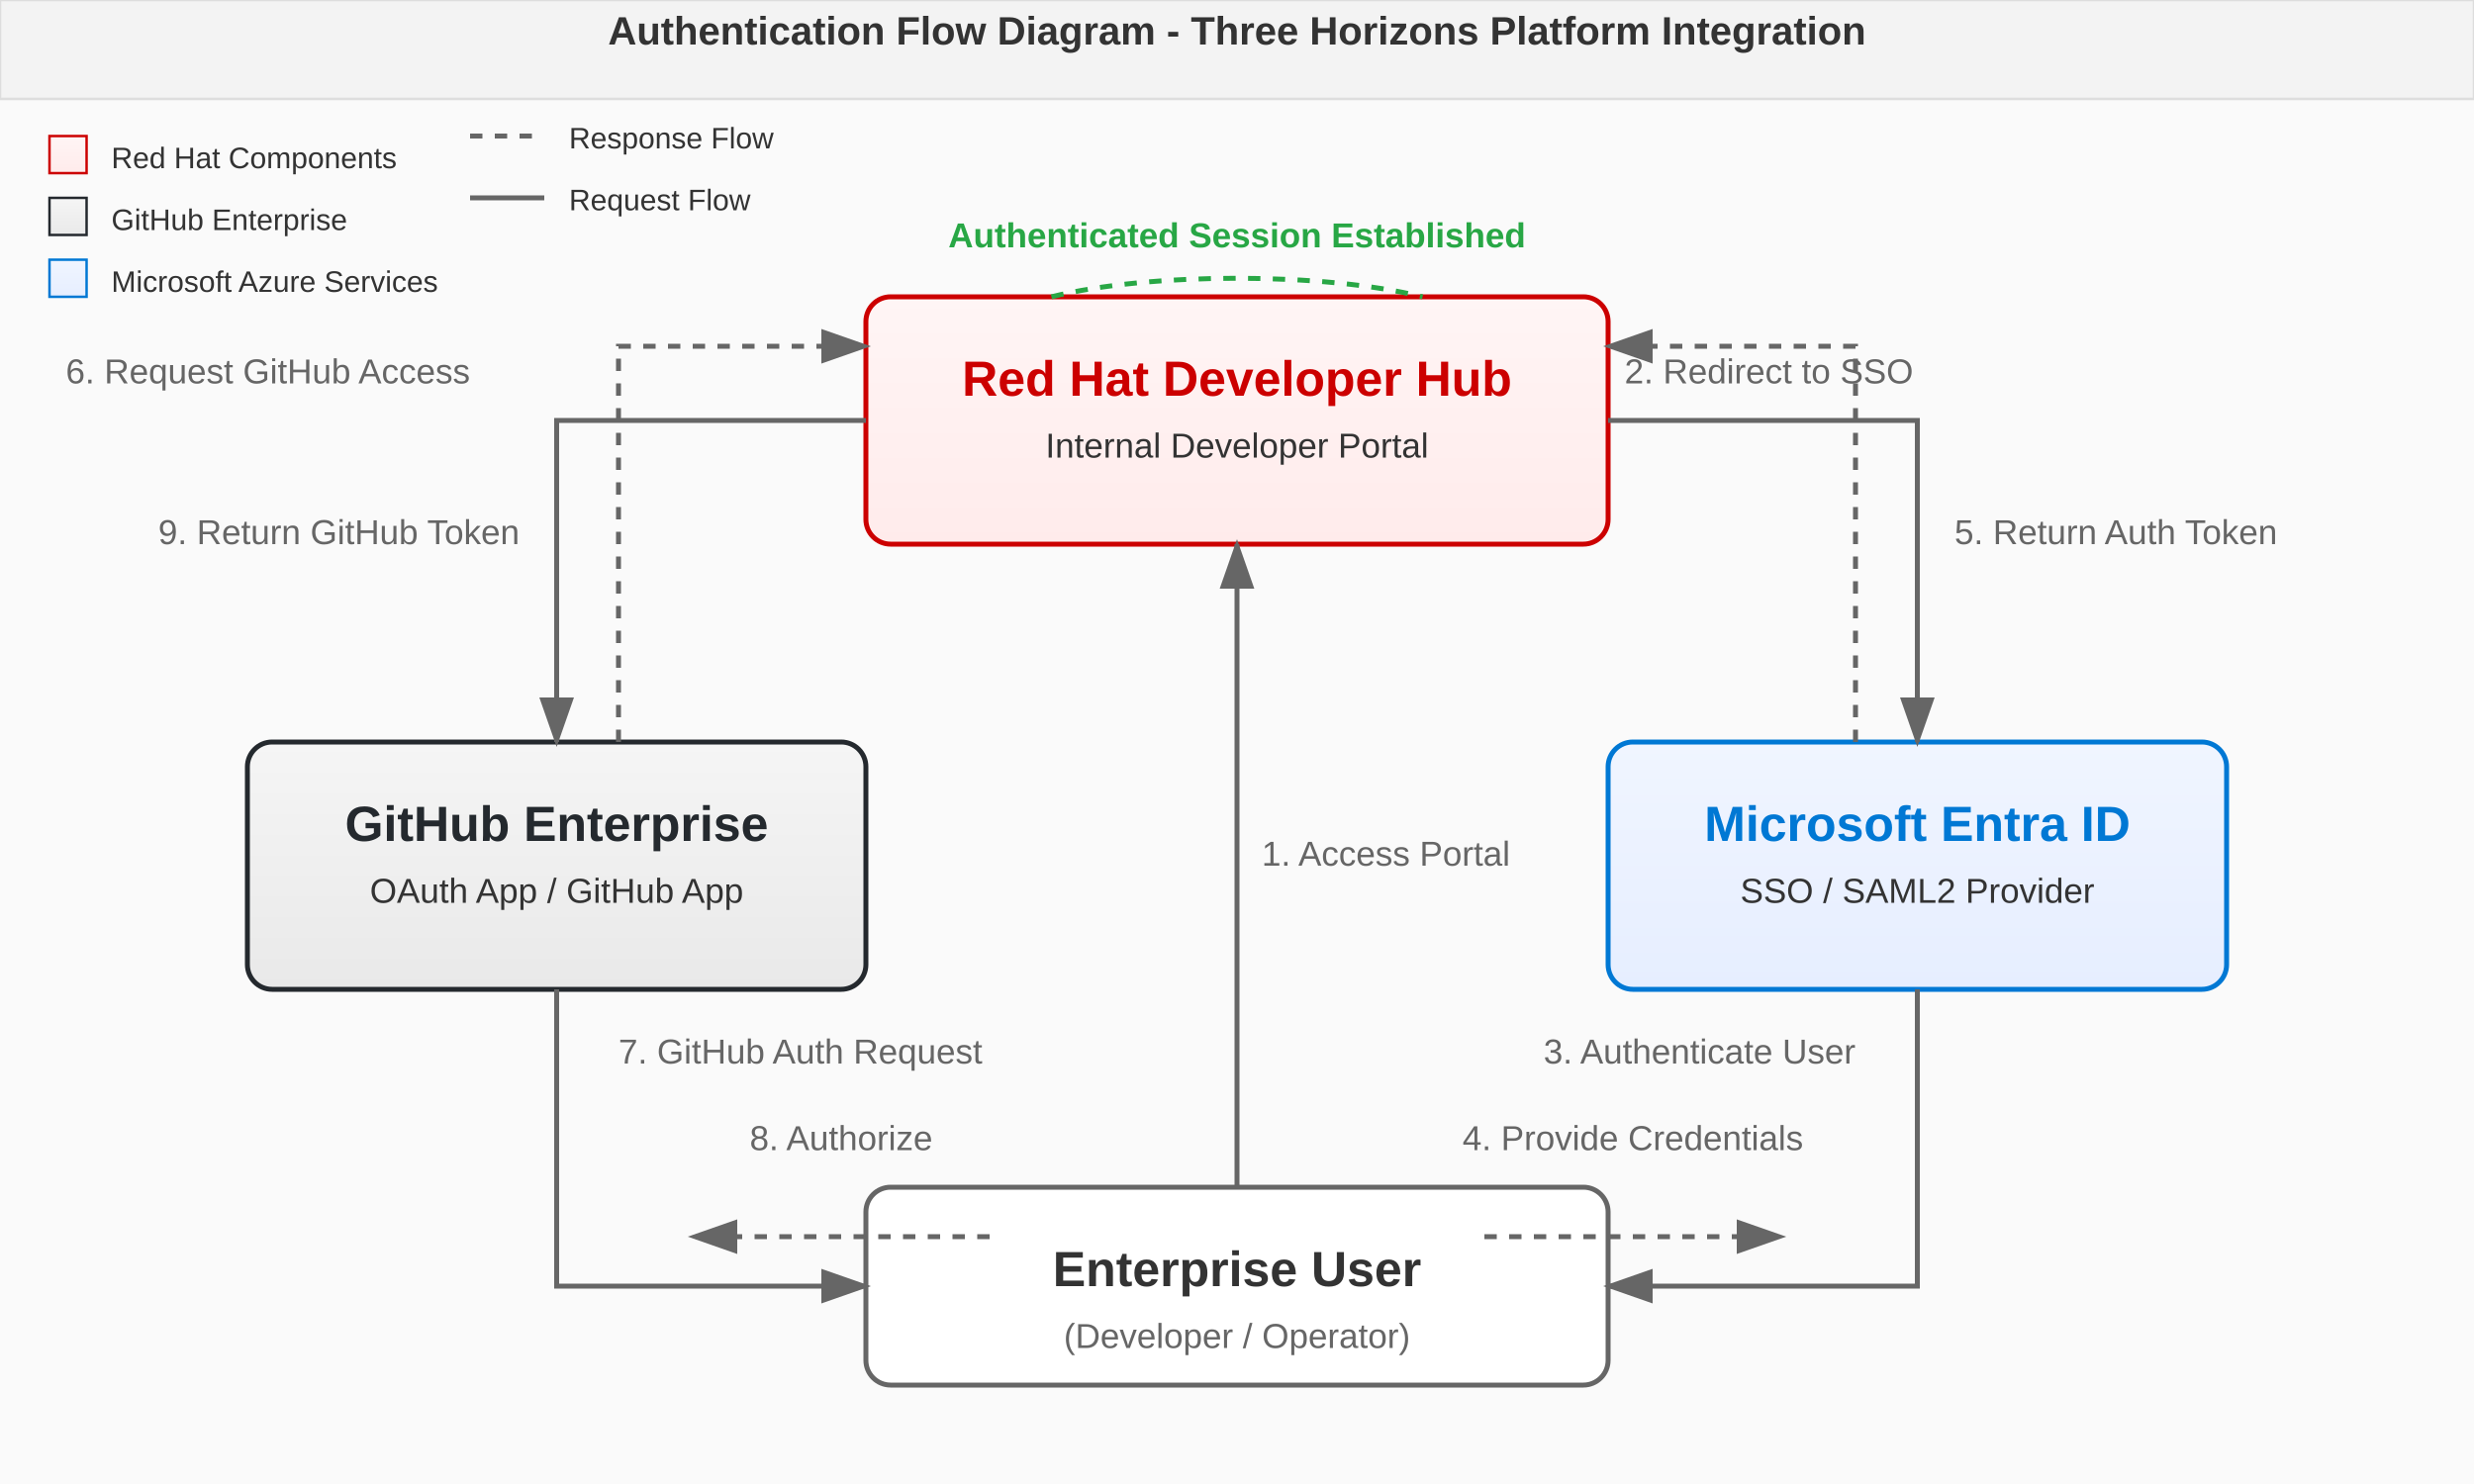
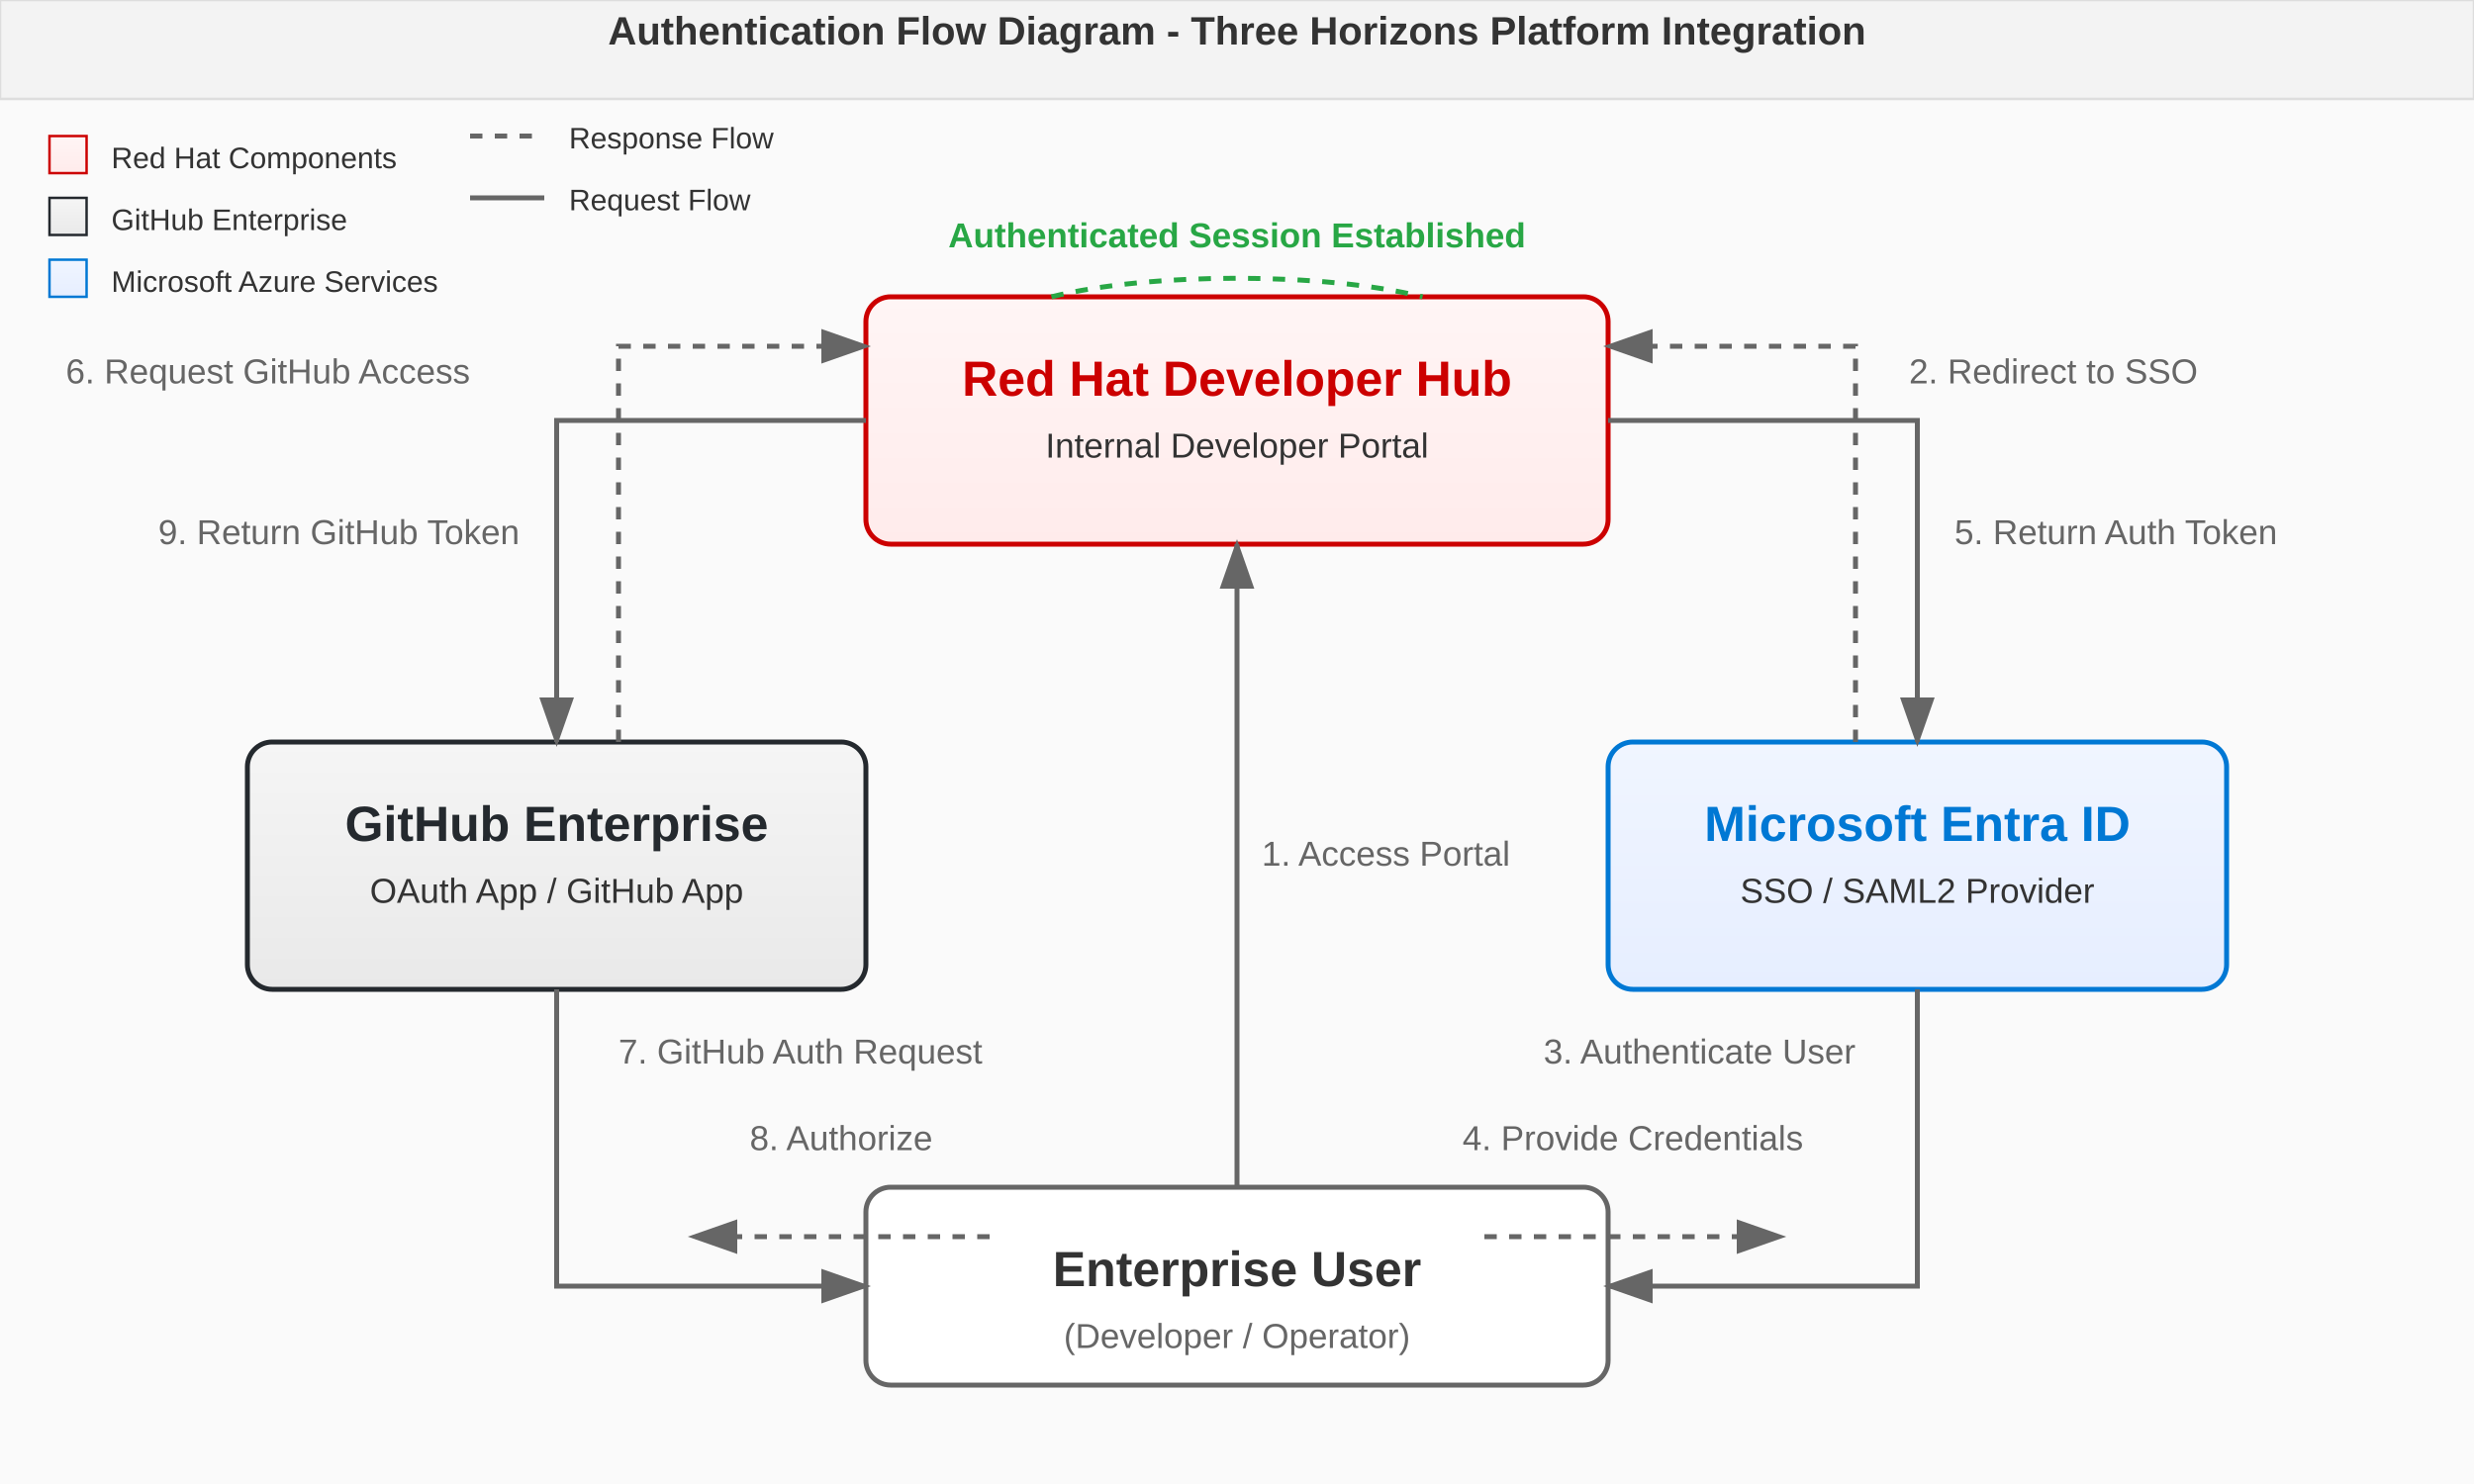
<svg xmlns="http://www.w3.org/2000/svg" viewBox="0 0 1000 600">
  <defs>
    <marker id="arrowhead" markerWidth="10" markerHeight="7" refX="9" refY="3.5" orient="auto">
      <polygon points="0 0, 10 3.5, 0 7" fill="#666666" />
    </marker>
    <linearGradient id="gradient-rhdh" x1="0%" y1="0%" x2="0%" y2="100%">
      <stop offset="0%" style="stop-color:#fff5f5;stop-opacity:1" />
      <stop offset="100%" style="stop-color:#ffebeb;stop-opacity:1" />
    </linearGradient>
    <linearGradient id="gradient-github" x1="0%" y1="0%" x2="0%" y2="100%">
      <stop offset="0%" style="stop-color:#f5f5f5;stop-opacity:1" />
      <stop offset="100%" style="stop-color:#e9e9e9;stop-opacity:1" />
    </linearGradient>
    <linearGradient id="gradient-azure" x1="0%" y1="0%" x2="0%" y2="100%">
      <stop offset="0%" style="stop-color:#f0f5ff;stop-opacity:1" />
      <stop offset="100%" style="stop-color:#e6eeff;stop-opacity:1" />
    </linearGradient>
  </defs>
  <rect width="1000" height="600" fill="#fafafa" />
  <rect x="0" y="0" width="1000" height="40" fill="#f3f3f3" stroke="#dddddd" stroke-width="1" />
  <text x="500" y="18" font-family="Arial, sans-serif" font-size="16" font-weight="bold" text-anchor="middle" fill="#333333">Authentication Flow Diagram - Three Horizons Platform Integration</text>
  <rect x="350" y="120" width="300" height="100" rx="10" ry="10" fill="url(#gradient-rhdh)" stroke="#cc0000" stroke-width="2" />
  <text x="500" y="160" font-family="Arial, sans-serif" font-size="20" font-weight="bold" text-anchor="middle" fill="#cc0000">Red Hat Developer Hub</text>
  <text x="500" y="185" font-family="Arial, sans-serif" font-size="14" text-anchor="middle" fill="#333">Internal Developer Portal</text>
  <rect x="100" y="300" width="250" height="100" rx="10" ry="10" fill="url(#gradient-github)" stroke="#24292e" stroke-width="2" />
  <text x="225" y="340" font-family="Arial, sans-serif" font-size="20" font-weight="bold" text-anchor="middle" fill="#24292e">GitHub Enterprise</text>
  <text x="225" y="365" font-family="Arial, sans-serif" font-size="14" text-anchor="middle" fill="#333">OAuth App / GitHub App</text>
  <rect x="650" y="300" width="250" height="100" rx="10" ry="10" fill="url(#gradient-azure)" stroke="#0078d4" stroke-width="2" />
  <text x="775" y="340" font-family="Arial, sans-serif" font-size="20" font-weight="bold" text-anchor="middle" fill="#0078d4">Microsoft Entra ID</text>
  <text x="775" y="365" font-family="Arial, sans-serif" font-size="14" text-anchor="middle" fill="#333">SSO / SAML2 Provider</text>
  <rect x="350" y="480" width="300" height="80" rx="10" ry="10" fill="#ffffff" stroke="#666666" stroke-width="2" />
  <text x="500" y="520" font-family="Arial, sans-serif" font-size="20" font-weight="bold" text-anchor="middle" fill="#333">Enterprise User</text>
  <text x="500" y="545" font-family="Arial, sans-serif" font-size="14" text-anchor="middle" fill="#666">(Developer / Operator)</text>
  <path d="M 500 480 L 500 220" stroke="#666666" stroke-width="2" fill="none" marker-end="url(#arrowhead)" />
  <text x="510" y="350" font-family="Arial, sans-serif" font-size="14" text-anchor="start" fill="#666">1. Access Portal</text>
  <path d="M 650 170 L 775 170 L 775 300" stroke="#666666" stroke-width="2" fill="none" marker-end="url(#arrowhead)" />
-   <text x="715" y="155" font-family="Arial, sans-serif" font-size="14" text-anchor="middle" fill="#666">2. Redirect to SSO</text>
+   <text x="830" y="155" font-family="Arial, sans-serif" font-size="14" text-anchor="middle" fill="#666">2. Redirect to SSO</text>
  <path d="M 775 400 L 775 520 L 650 520" stroke="#666666" stroke-width="2" fill="none" marker-end="url(#arrowhead)" />
  <text x="750" y="430" font-family="Arial, sans-serif" font-size="14" text-anchor="end" fill="#666">3. Authenticate User</text>
  <path d="M 600 500 L 720 500" stroke="#666666" stroke-width="2" fill="none" stroke-dasharray="5,5" marker-end="url(#arrowhead)" />
  <text x="660" y="465" font-family="Arial, sans-serif" font-size="14" text-anchor="middle" fill="#666">4. Provide Credentials</text>
  <path d="M 750 300 L 750 140 L 650 140" stroke="#666666" stroke-width="2" fill="none" stroke-dasharray="5,5" marker-end="url(#arrowhead)" />
  <text x="790" y="220" font-family="Arial, sans-serif" font-size="14" text-anchor="start" fill="#666">5. Return Auth Token</text>
  <path d="M 350 170 L 225 170 L 225 300" stroke="#666666" stroke-width="2" fill="none" marker-end="url(#arrowhead)" />
  <text x="190" y="155" font-family="Arial, sans-serif" font-size="14" text-anchor="end" fill="#666">6. Request GitHub Access</text>
  <path d="M 225 400 L 225 520 L 350 520" stroke="#666666" stroke-width="2" fill="none" marker-end="url(#arrowhead)" />
  <text x="250" y="430" font-family="Arial, sans-serif" font-size="14" text-anchor="start" fill="#666">7. GitHub Auth Request</text>
  <path d="M 400 500 L 280 500" stroke="#666666" stroke-width="2" fill="none" stroke-dasharray="5,5" marker-end="url(#arrowhead)" />
  <text x="340" y="465" font-family="Arial, sans-serif" font-size="14" text-anchor="middle" fill="#666">8. Authorize</text>
  <path d="M 250 300 L 250 140 L 350 140" stroke="#666666" stroke-width="2" fill="none" stroke-dasharray="5,5" marker-end="url(#arrowhead)" />
  <text x="210" y="220" font-family="Arial, sans-serif" font-size="14" text-anchor="end" fill="#666">9. Return GitHub Token</text>
  <text x="500" y="100" font-family="Arial, sans-serif" font-size="14" font-weight="bold" text-anchor="middle" fill="#28a745">Authenticated Session Established</text>
  <path d="M 425 120 C 465 110, 535 110, 575 120" stroke="#28a745" stroke-width="2" fill="none" stroke-dasharray="5,5" />
  <g transform="translate(10,45)">
    <rect x="10" y="10" width="15" height="15" fill="url(#gradient-rhdh)" stroke="#cc0000" stroke-width="1" />
    <text x="35" y="23" font-family="Arial, sans-serif" font-size="12" text-anchor="start" fill="#333">Red Hat Components</text>
    <rect x="10" y="35" width="15" height="15" fill="url(#gradient-github)" stroke="#24292e" stroke-width="1" />
    <text x="35" y="48" font-family="Arial, sans-serif" font-size="12" text-anchor="start" fill="#333">GitHub Enterprise</text>
    <rect x="10" y="60" width="15" height="15" fill="url(#gradient-azure)" stroke="#0078d4" stroke-width="1" />
    <text x="35" y="73" font-family="Arial, sans-serif" font-size="12" text-anchor="start" fill="#333">Microsoft Azure Services</text>
  </g>
  <g transform="translate(180,45)">
    <line x1="10" y1="10" x2="40" y2="10" stroke="#666666" stroke-width="2" stroke-dasharray="5,5" />
    <text x="50" y="15" font-family="Arial, sans-serif" font-size="12" text-anchor="start" fill="#333">Response Flow</text>
    <line x1="10" y1="35" x2="40" y2="35" stroke="#666666" stroke-width="2" />
    <text x="50" y="40" font-family="Arial, sans-serif" font-size="12" text-anchor="start" fill="#333">Request Flow</text>
  </g>
</svg>
